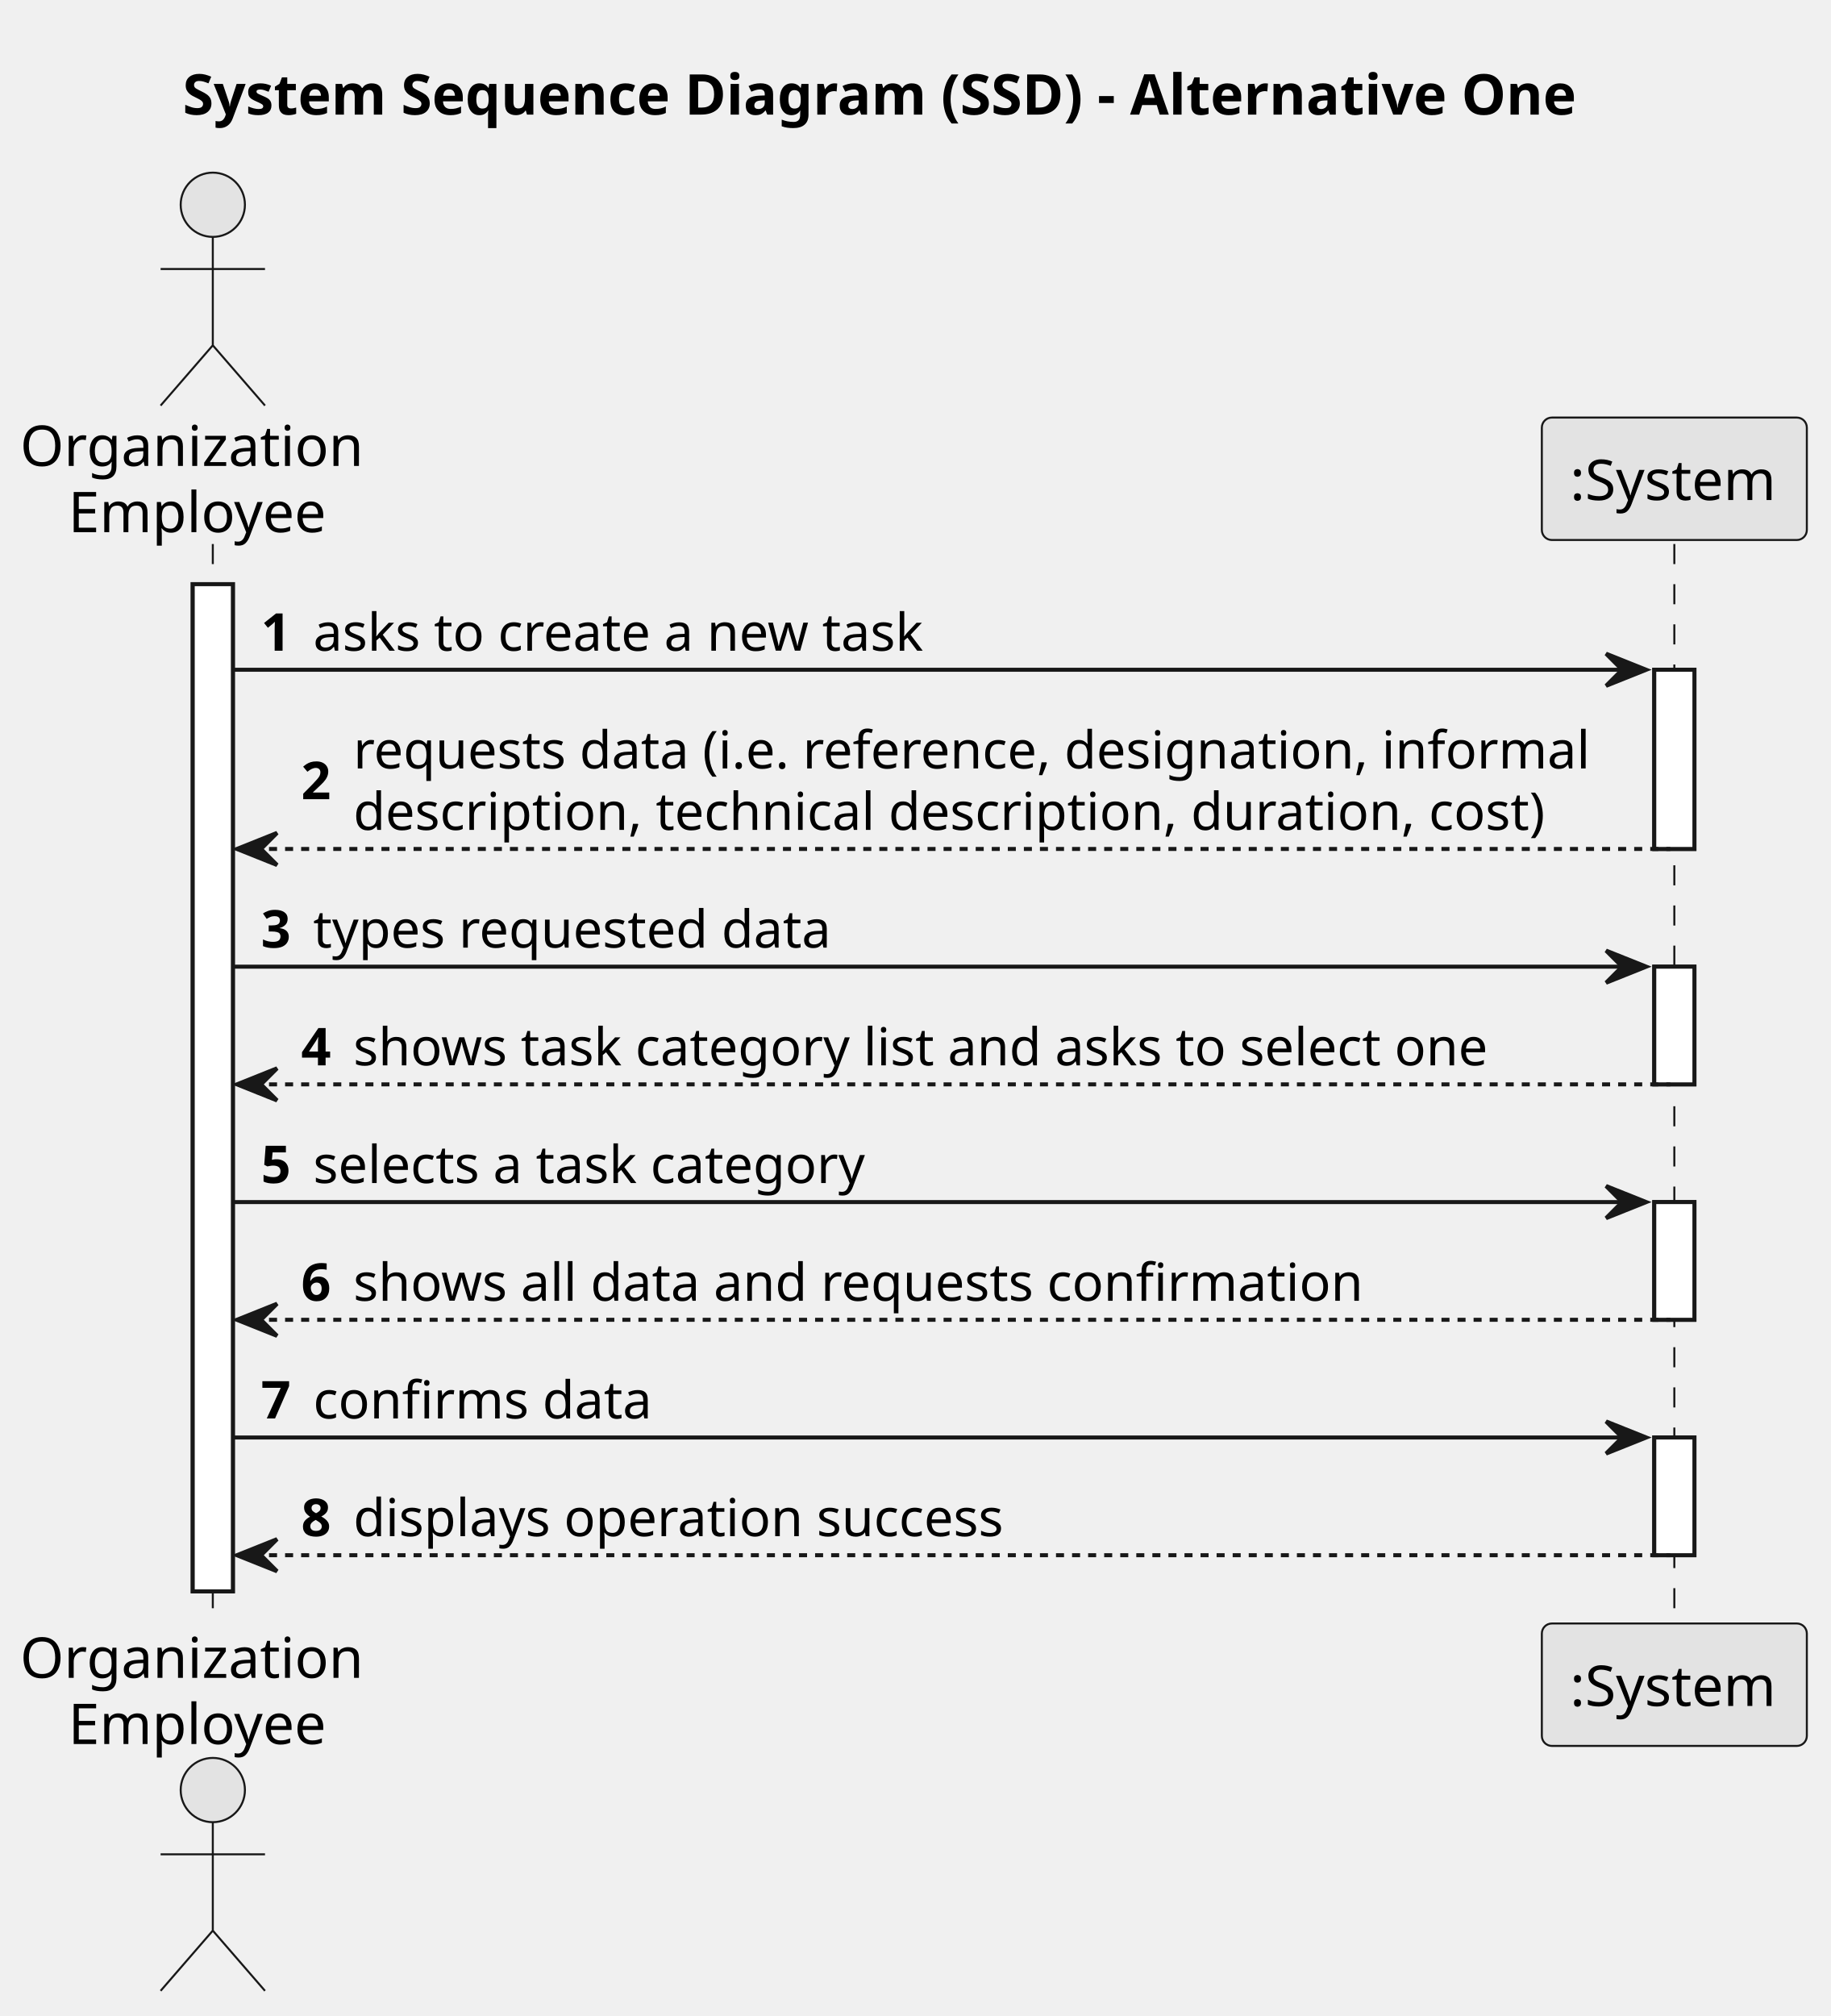
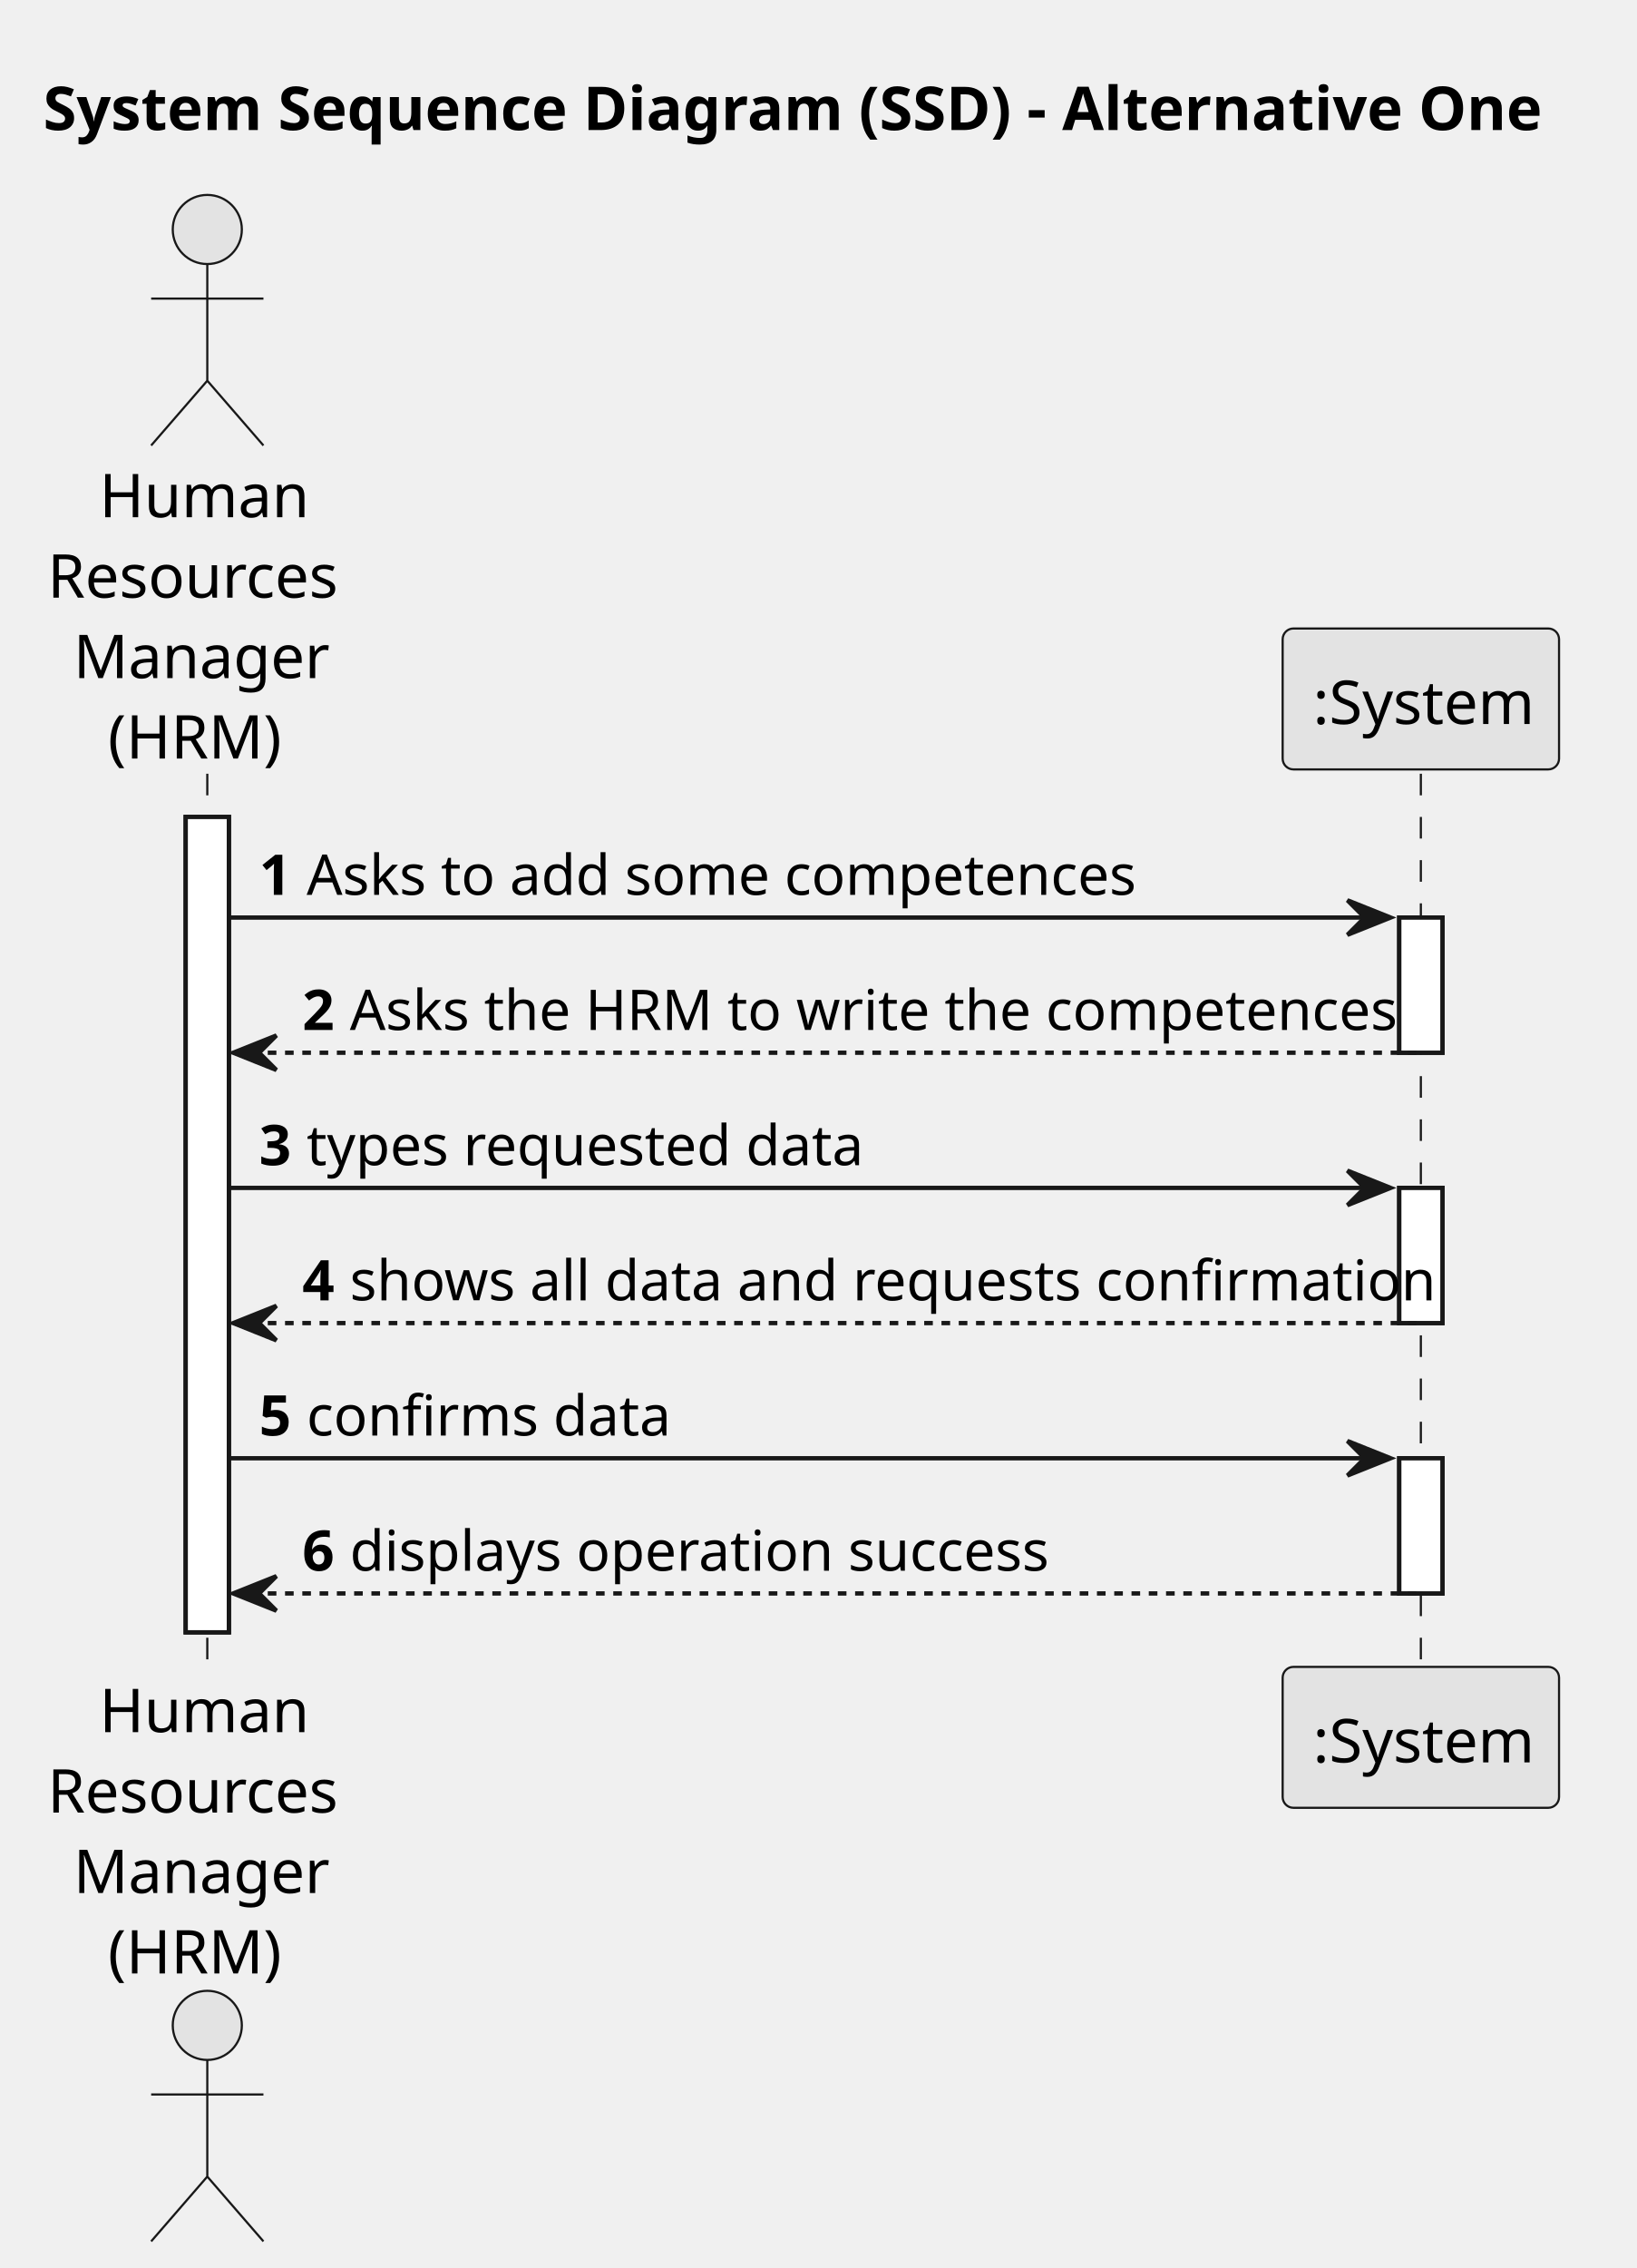
- <svg xmlns="http://www.w3.org/2000/svg" contentStyleType="text/css" height="502px" preserveAspectRatio="none" style="width:456px;height:502px;background:#FFFFFF;" version="1.1" viewBox="0 0 456 502" width="456px" zoomAndPan="magnify">
+ <svg xmlns="http://www.w3.org/2000/svg" contentStyleType="text/css" height="525px" preserveAspectRatio="none" style="width:379px;height:525px;background:#FFFFFF;" version="1.1" viewBox="0 0 379 525" width="379px" zoomAndPan="magnify">
  <defs />
  <g>
-     <text fill="#000000" font-family="sans-serif" font-size="14" font-weight="bold" lengthAdjust="spacing" textLength="363" x="45.5" y="28.535">System Sequence Diagram (SSD) - Alternative One</text>
-     <rect fill="#FFFFFF" height="250.795" style="stroke:#181818;stroke-width:1.0;" width="10" x="48" y="145.465" />
-     <rect fill="#FFFFFF" height="44.621" style="stroke:#181818;stroke-width:1.0;" width="10" x="412" y="166.775" />
-     <rect fill="#FFFFFF" height="29.311" style="stroke:#181818;stroke-width:1.0;" width="10" x="412" y="240.707" />
-     <rect fill="#FFFFFF" height="29.311" style="stroke:#181818;stroke-width:1.0;" width="10" x="412" y="299.328" />
-     <rect fill="#FFFFFF" height="29.311" style="stroke:#181818;stroke-width:1.0;" width="10" x="412" y="357.949" />
-     <line style="stroke:#181818;stroke-width:0.5;stroke-dasharray:5.0,5.0;" x1="53" x2="53" y1="135.465" y2="405.26" />
-     <line style="stroke:#181818;stroke-width:0.5;stroke-dasharray:5.0,5.0;" x1="417" x2="417" y1="135.465" y2="405.26" />
-     <text fill="#000000" font-family="sans-serif" font-size="14" lengthAdjust="spacing" textLength="90" x="5" y="116.023">Organization</text>
-     <text fill="#000000" font-family="sans-serif" font-size="14" lengthAdjust="spacing" textLength="66" x="17" y="132.512">Employee</text>
-     <ellipse cx="53" cy="50.988" fill="#E3E3E3" rx="8" ry="8" style="stroke:#181818;stroke-width:0.5;" />
-     <path d="M53,58.988 L53,85.988 M40,66.988 L66,66.988 M53,85.988 L40,100.988 M53,85.988 L66,100.988 " fill="none" style="stroke:#181818;stroke-width:0.5;" />
-     <text fill="#000000" font-family="sans-serif" font-size="14" lengthAdjust="spacing" textLength="90" x="5" y="417.795">Organization</text>
-     <text fill="#000000" font-family="sans-serif" font-size="14" lengthAdjust="spacing" textLength="66" x="17" y="434.283">Employee</text>
-     <ellipse cx="53" cy="445.736" fill="#E3E3E3" rx="8" ry="8" style="stroke:#181818;stroke-width:0.5;" />
-     <path d="M53,453.736 L53,480.736 M40,461.736 L66,461.736 M53,480.736 L40,495.736 M53,480.736 L66,495.736 " fill="none" style="stroke:#181818;stroke-width:0.5;" />
-     <rect fill="#E3E3E3" height="30.488" rx="2.5" ry="2.5" style="stroke:#181818;stroke-width:0.5;" width="66" x="384" y="103.977" />
-     <text fill="#000000" font-family="sans-serif" font-size="14" lengthAdjust="spacing" textLength="52" x="391" y="124.512">:System</text>
-     <rect fill="#E3E3E3" height="30.488" rx="2.5" ry="2.5" style="stroke:#181818;stroke-width:0.5;" width="66" x="384" y="404.26" />
-     <text fill="#000000" font-family="sans-serif" font-size="14" lengthAdjust="spacing" textLength="52" x="391" y="424.795">:System</text>
-     <rect fill="#FFFFFF" height="250.795" style="stroke:#181818;stroke-width:1.0;" width="10" x="48" y="145.465" />
-     <rect fill="#FFFFFF" height="44.621" style="stroke:#181818;stroke-width:1.0;" width="10" x="412" y="166.775" />
-     <rect fill="#FFFFFF" height="29.311" style="stroke:#181818;stroke-width:1.0;" width="10" x="412" y="240.707" />
-     <rect fill="#FFFFFF" height="29.311" style="stroke:#181818;stroke-width:1.0;" width="10" x="412" y="299.328" />
-     <rect fill="#FFFFFF" height="29.311" style="stroke:#181818;stroke-width:1.0;" width="10" x="412" y="357.949" />
-     <polygon fill="#181818" points="400,162.775,410,166.775,400,170.775,404,166.775" style="stroke:#181818;stroke-width:1.0;" />
-     <line style="stroke:#181818;stroke-width:1.0;" x1="58" x2="406" y1="166.775" y2="166.775" />
-     <text fill="#000000" font-family="sans-serif" font-size="13" font-weight="bold" lengthAdjust="spacing" textLength="9" x="65" y="162.033">1</text>
-     <text fill="#000000" font-family="sans-serif" font-size="13" lengthAdjust="spacing" textLength="159" x="78" y="162.033">asks to create a new task</text>
-     <polygon fill="#181818" points="69,207.397,59,211.397,69,215.397,65,211.397" style="stroke:#181818;stroke-width:1.0;" />
-     <line style="stroke:#181818;stroke-width:1.0;stroke-dasharray:2.0,2.0;" x1="63" x2="416" y1="211.397" y2="211.397" />
-     <text fill="#000000" font-family="sans-serif" font-size="13" font-weight="bold" lengthAdjust="spacing" textLength="9" x="75" y="198.999">2</text>
-     <text fill="#000000" font-family="sans-serif" font-size="13" lengthAdjust="spacing" textLength="317" x="88" y="191.344">requests data (i.e. reference, designation, informal</text>
-     <text fill="#000000" font-family="sans-serif" font-size="13" lengthAdjust="spacing" textLength="311" x="88" y="206.654">description, technical description, duration, cost)</text>
-     <polygon fill="#181818" points="400,236.707,410,240.707,400,244.707,404,240.707" style="stroke:#181818;stroke-width:1.0;" />
-     <line style="stroke:#181818;stroke-width:1.0;" x1="58" x2="406" y1="240.707" y2="240.707" />
-     <text fill="#000000" font-family="sans-serif" font-size="13" font-weight="bold" lengthAdjust="spacing" textLength="9" x="65" y="235.965">3</text>
-     <text fill="#000000" font-family="sans-serif" font-size="13" lengthAdjust="spacing" textLength="131" x="78" y="235.965">types requested data</text>
-     <polygon fill="#181818" points="69,266.018,59,270.018,69,274.018,65,270.018" style="stroke:#181818;stroke-width:1.0;" />
-     <line style="stroke:#181818;stroke-width:1.0;stroke-dasharray:2.0,2.0;" x1="63" x2="416" y1="270.018" y2="270.018" />
-     <text fill="#000000" font-family="sans-serif" font-size="13" font-weight="bold" lengthAdjust="spacing" textLength="9" x="75" y="265.275">4</text>
-     <text fill="#000000" font-family="sans-serif" font-size="13" lengthAdjust="spacing" textLength="298" x="88" y="265.275">shows task category list and asks to select one</text>
-     <polygon fill="#181818" points="400,295.328,410,299.328,400,303.328,404,299.328" style="stroke:#181818;stroke-width:1.0;" />
-     <line style="stroke:#181818;stroke-width:1.0;" x1="58" x2="406" y1="299.328" y2="299.328" />
-     <text fill="#000000" font-family="sans-serif" font-size="13" font-weight="bold" lengthAdjust="spacing" textLength="9" x="65" y="294.586">5</text>
-     <text fill="#000000" font-family="sans-serif" font-size="13" lengthAdjust="spacing" textLength="144" x="78" y="294.586">selects a task category</text>
-     <polygon fill="#181818" points="69,324.639,59,328.639,69,332.639,65,328.639" style="stroke:#181818;stroke-width:1.0;" />
-     <line style="stroke:#181818;stroke-width:1.0;stroke-dasharray:2.0,2.0;" x1="63" x2="416" y1="328.639" y2="328.639" />
-     <text fill="#000000" font-family="sans-serif" font-size="13" font-weight="bold" lengthAdjust="spacing" textLength="9" x="75" y="323.897">6</text>
-     <text fill="#000000" font-family="sans-serif" font-size="13" lengthAdjust="spacing" textLength="260" x="88" y="323.897">shows all data and requests confirmation</text>
-     <polygon fill="#181818" points="400,353.949,410,357.949,400,361.949,404,357.949" style="stroke:#181818;stroke-width:1.0;" />
-     <line style="stroke:#181818;stroke-width:1.0;" x1="58" x2="406" y1="357.949" y2="357.949" />
-     <text fill="#000000" font-family="sans-serif" font-size="13" font-weight="bold" lengthAdjust="spacing" textLength="9" x="65" y="353.207">7</text>
-     <text fill="#000000" font-family="sans-serif" font-size="13" lengthAdjust="spacing" textLength="87" x="78" y="353.207">confirms data</text>
-     <polygon fill="#181818" points="69,383.26,59,387.26,69,391.26,65,387.26" style="stroke:#181818;stroke-width:1.0;" />
-     <line style="stroke:#181818;stroke-width:1.0;stroke-dasharray:2.0,2.0;" x1="63" x2="416" y1="387.26" y2="387.26" />
-     <text fill="#000000" font-family="sans-serif" font-size="13" font-weight="bold" lengthAdjust="spacing" textLength="9" x="75" y="382.518">8</text>
-     <text fill="#000000" font-family="sans-serif" font-size="13" lengthAdjust="spacing" textLength="170" x="88" y="382.518">displays operation success</text>
+     <text fill="#000000" font-family="sans-serif" font-size="14" font-weight="bold" lengthAdjust="spacing" textLength="351" x="10" y="30.107">System Sequence Diagram (SSD) - Alternative One</text>
+     <rect fill="#FFFFFF" height="188.746" style="stroke:#181818;stroke-width:1.0;" width="10" x="43" y="189.106" />
+     <rect fill="#FFFFFF" height="31.291" style="stroke:#181818;stroke-width:1.0;" width="10" x="324" y="212.397" />
+     <rect fill="#FFFFFF" height="31.291" style="stroke:#181818;stroke-width:1.0;" width="10" x="324" y="274.978" />
+     <rect fill="#FFFFFF" height="31.291" style="stroke:#181818;stroke-width:1.0;" width="10" x="324" y="337.56" />
+     <line style="stroke:#181818;stroke-width:0.5;stroke-dasharray:5.0,5.0;" x1="48" x2="48" y1="179.106" y2="386.852" />
+     <line style="stroke:#181818;stroke-width:0.5;stroke-dasharray:5.0,5.0;" x1="329" x2="329" y1="179.106" y2="386.852" />
+     <text fill="#000000" font-family="sans-serif" font-size="14" lengthAdjust="spacing" textLength="44" x="23" y="119.728">Human</text>
+     <text fill="#000000" font-family="sans-serif" font-size="14" lengthAdjust="spacing" textLength="68" x="11" y="138.35">Resources</text>
+     <text fill="#000000" font-family="sans-serif" font-size="14" lengthAdjust="spacing" textLength="56" x="17" y="156.971">Manager</text>
+     <text fill="#000000" font-family="sans-serif" font-size="14" lengthAdjust="spacing" textLength="40" x="25" y="175.592">(HRM)</text>
+     <ellipse cx="48" cy="53.121" fill="#E3E3E3" rx="8" ry="8" style="stroke:#181818;stroke-width:0.5;" />
+     <path d="M48,61.121 L48,88.121 M35,69.121 L61,69.121 M48,88.121 L35,103.121 M48,88.121 L61,103.121 " fill="none" style="stroke:#181818;stroke-width:0.5;" />
+     <text fill="#000000" font-family="sans-serif" font-size="14" lengthAdjust="spacing" textLength="44" x="23" y="400.959">Human</text>
+     <text fill="#000000" font-family="sans-serif" font-size="14" lengthAdjust="spacing" textLength="68" x="11" y="419.58">Resources</text>
+     <text fill="#000000" font-family="sans-serif" font-size="14" lengthAdjust="spacing" textLength="56" x="17" y="438.201">Manager</text>
+     <text fill="#000000" font-family="sans-serif" font-size="14" lengthAdjust="spacing" textLength="40" x="25" y="456.822">(HRM)</text>
+     <ellipse cx="48" cy="468.836" fill="#E3E3E3" rx="8" ry="8" style="stroke:#181818;stroke-width:0.5;" />
+     <path d="M48,476.836 L48,503.836 M35,484.836 L61,484.836 M48,503.836 L35,518.836 M48,503.836 L61,518.836 " fill="none" style="stroke:#181818;stroke-width:0.5;" />
+     <rect fill="#E3E3E3" height="32.621" rx="2.5" ry="2.5" style="stroke:#181818;stroke-width:0.5;" width="64" x="297" y="145.484" />
+     <text fill="#000000" font-family="sans-serif" font-size="14" lengthAdjust="spacing" textLength="50" x="304" y="167.592">:System</text>
+     <rect fill="#E3E3E3" height="32.621" rx="2.5" ry="2.5" style="stroke:#181818;stroke-width:0.5;" width="64" x="297" y="385.852" />
+     <text fill="#000000" font-family="sans-serif" font-size="14" lengthAdjust="spacing" textLength="50" x="304" y="407.959">:System</text>
+     <rect fill="#FFFFFF" height="188.746" style="stroke:#181818;stroke-width:1.0;" width="10" x="43" y="189.106" />
+     <rect fill="#FFFFFF" height="31.291" style="stroke:#181818;stroke-width:1.0;" width="10" x="324" y="212.397" />
+     <rect fill="#FFFFFF" height="31.291" style="stroke:#181818;stroke-width:1.0;" width="10" x="324" y="274.978" />
+     <rect fill="#FFFFFF" height="31.291" style="stroke:#181818;stroke-width:1.0;" width="10" x="324" y="337.56" />
+     <polygon fill="#181818" points="312,208.397,322,212.397,312,216.397,316,212.397" style="stroke:#181818;stroke-width:1.0;" />
+     <line style="stroke:#181818;stroke-width:1.0;" x1="53" x2="318" y1="212.397" y2="212.397" />
+     <text fill="#000000" font-family="sans-serif" font-size="13" font-weight="bold" lengthAdjust="spacing" textLength="7" x="60" y="207.134">1</text>
+     <text fill="#000000" font-family="sans-serif" font-size="13" lengthAdjust="spacing" textLength="188" x="71" y="207.134">Asks to add some competences</text>
+     <polygon fill="#181818" points="64,239.688,54,243.688,64,247.688,60,243.688" style="stroke:#181818;stroke-width:1.0;" />
+     <line style="stroke:#181818;stroke-width:1.0;stroke-dasharray:2.0,2.0;" x1="58" x2="328" y1="243.688" y2="243.688" />
+     <text fill="#000000" font-family="sans-serif" font-size="13" font-weight="bold" lengthAdjust="spacing" textLength="7" x="70" y="238.425">2</text>
+     <text fill="#000000" font-family="sans-serif" font-size="13" lengthAdjust="spacing" textLength="235" x="81" y="238.425">Asks the HRM to write the competences</text>
+     <polygon fill="#181818" points="312,270.978,322,274.978,312,278.978,316,274.978" style="stroke:#181818;stroke-width:1.0;" />
+     <line style="stroke:#181818;stroke-width:1.0;" x1="53" x2="318" y1="274.978" y2="274.978" />
+     <text fill="#000000" font-family="sans-serif" font-size="13" font-weight="bold" lengthAdjust="spacing" textLength="7" x="60" y="269.716">3</text>
+     <text fill="#000000" font-family="sans-serif" font-size="13" lengthAdjust="spacing" textLength="122" x="71" y="269.716">types requested data</text>
+     <polygon fill="#181818" points="64,302.269,54,306.269,64,310.269,60,306.269" style="stroke:#181818;stroke-width:1.0;" />
+     <line style="stroke:#181818;stroke-width:1.0;stroke-dasharray:2.0,2.0;" x1="58" x2="328" y1="306.269" y2="306.269" />
+     <text fill="#000000" font-family="sans-serif" font-size="13" font-weight="bold" lengthAdjust="spacing" textLength="7" x="70" y="301.007">4</text>
+     <text fill="#000000" font-family="sans-serif" font-size="13" lengthAdjust="spacing" textLength="236" x="81" y="301.007">shows all data and requests confirmation</text>
+     <polygon fill="#181818" points="312,333.56,322,337.56,312,341.56,316,337.56" style="stroke:#181818;stroke-width:1.0;" />
+     <line style="stroke:#181818;stroke-width:1.0;" x1="53" x2="318" y1="337.56" y2="337.56" />
+     <text fill="#000000" font-family="sans-serif" font-size="13" font-weight="bold" lengthAdjust="spacing" textLength="7" x="60" y="332.298">5</text>
+     <text fill="#000000" font-family="sans-serif" font-size="13" lengthAdjust="spacing" textLength="78" x="71" y="332.298">confirms data</text>
+     <polygon fill="#181818" points="64,364.852,54,368.852,64,372.852,60,368.852" style="stroke:#181818;stroke-width:1.0;" />
+     <line style="stroke:#181818;stroke-width:1.0;stroke-dasharray:2.0,2.0;" x1="58" x2="328" y1="368.852" y2="368.852" />
+     <text fill="#000000" font-family="sans-serif" font-size="13" font-weight="bold" lengthAdjust="spacing" textLength="7" x="70" y="363.589">6</text>
+     <text fill="#000000" font-family="sans-serif" font-size="13" lengthAdjust="spacing" textLength="158" x="81" y="363.589">displays operation success</text>
  </g>
</svg>
